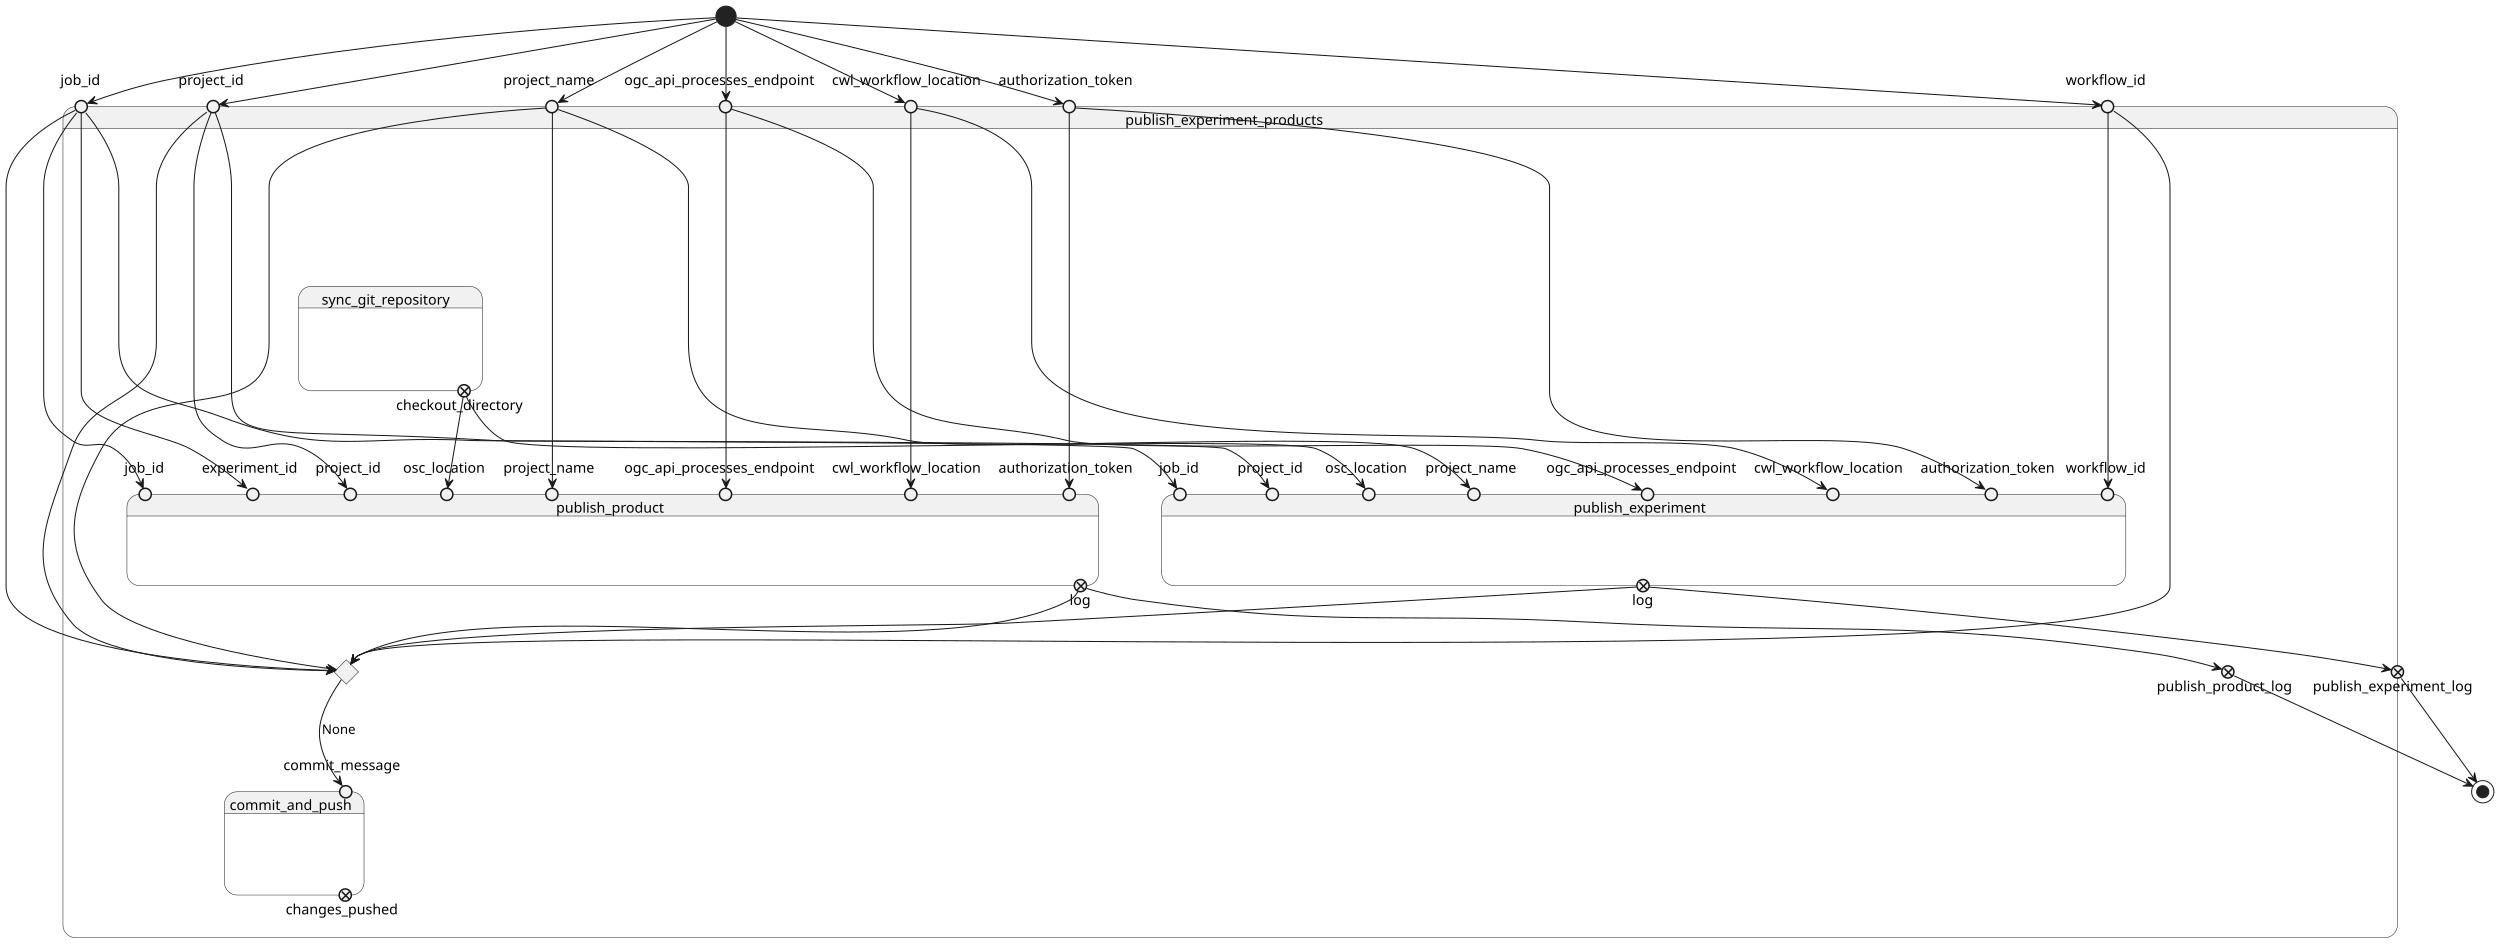
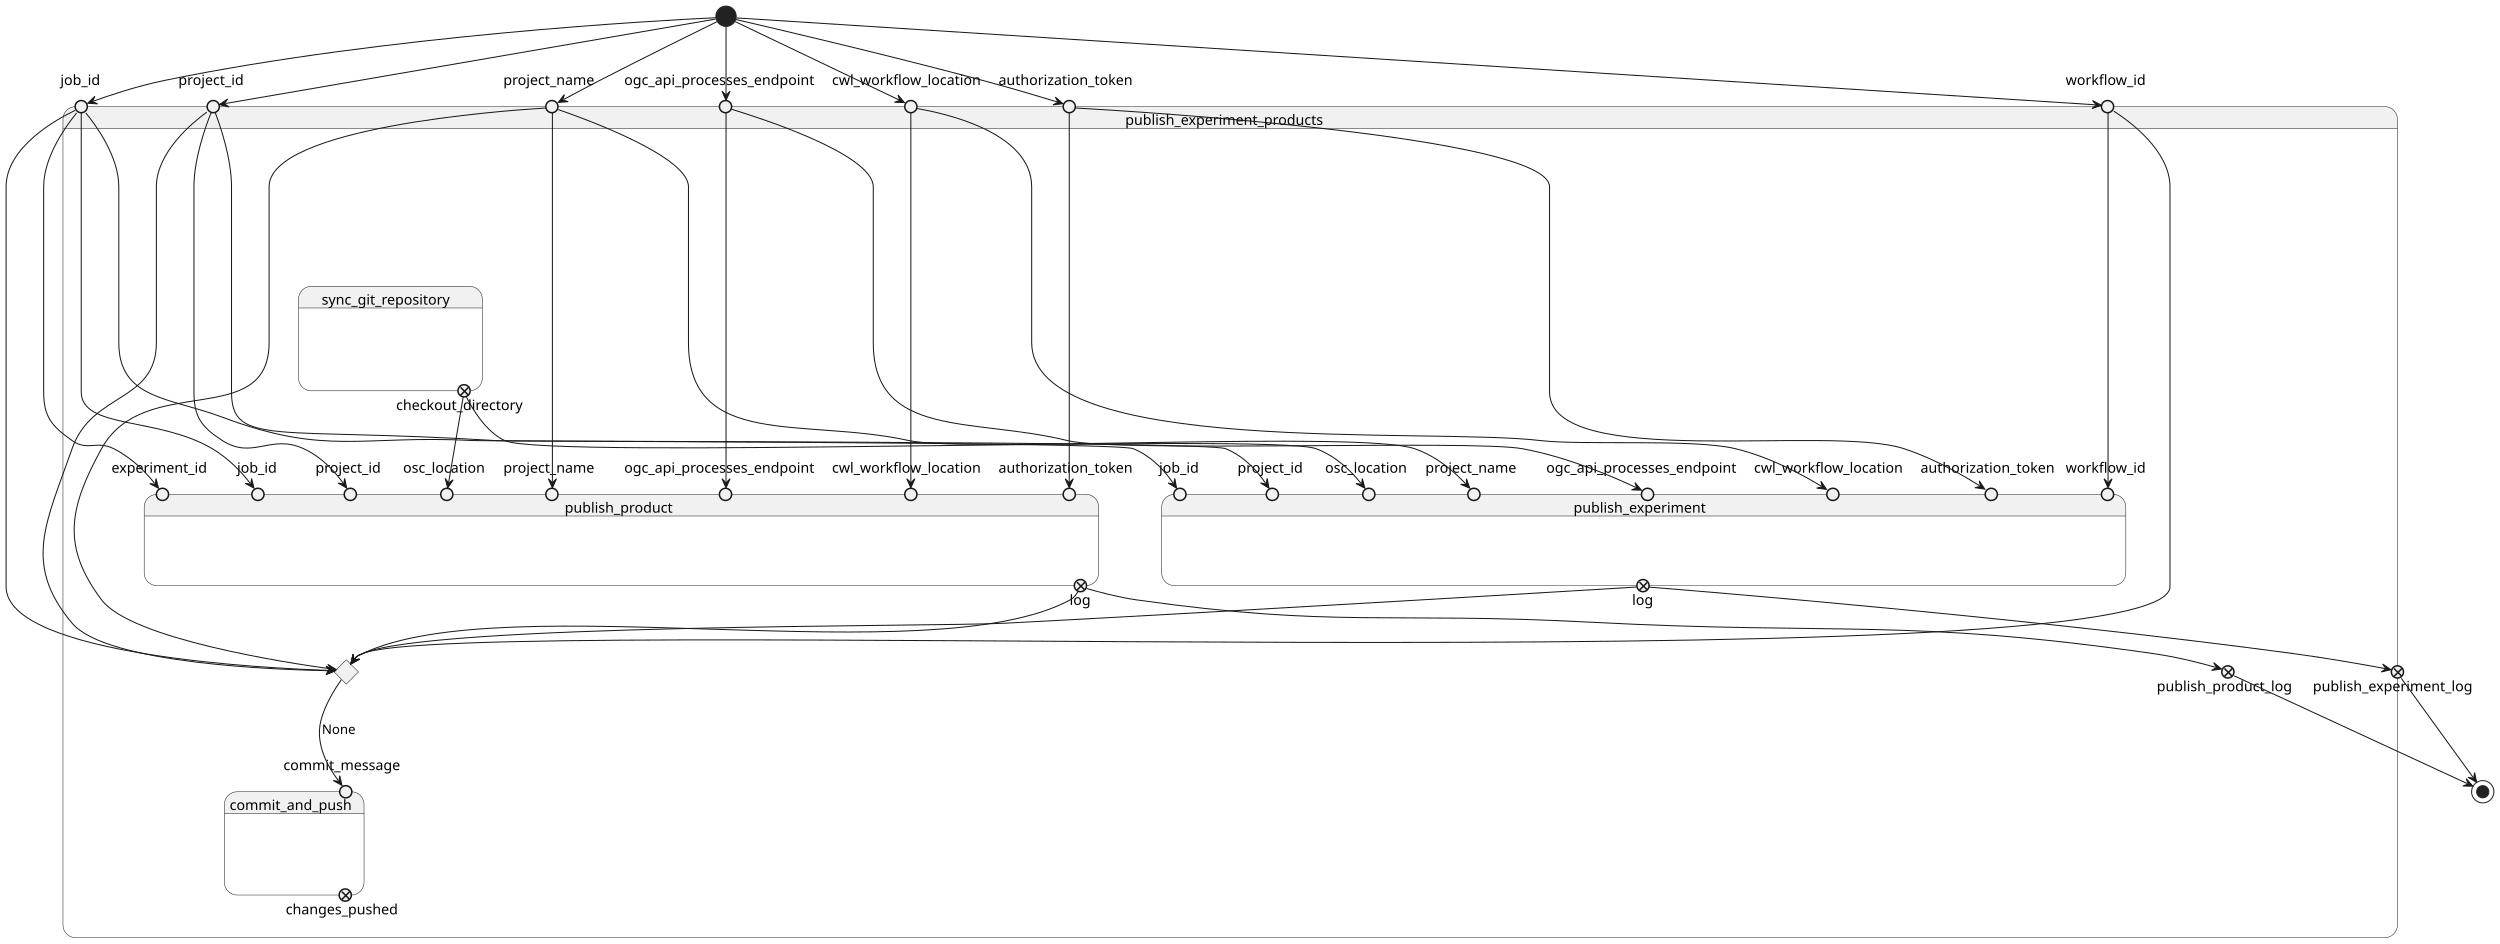
<svg xmlns="http://www.w3.org/2000/svg" contentStyleType="text/css" data-diagram-type="STATE" height="929px" preserveAspectRatio="none" style="width:2462px;height:929px;background:#FFFFFF;" version="1.1" viewBox="0 0 2462 929" width="2462px" zoomAndPan="magnify">
  <defs />
  <g>
    <g class="cluster" data-entity="publish_experiment_products" data-source-line="12" data-uid="ent0002" id="cluster_publish_experiment_products">
      <path d="M74.5,105 L2348.5,105 A12.5,12.5 0 0 1 2361,117.5 L2361,126.297 L62,126.297 L62,117.5 A12.5,12.5 0 0 1 74.5,105" fill="#F1F1F1" />
      <rect fill="none" height="818.44" rx="12.5" ry="12.5" style="stroke:#181818;stroke-width:0.5;" width="2299" x="62" y="105" />
      <line style="stroke:#181818;stroke-width:0.5;" x1="62" x2="2361" y1="126.297" y2="126.297" />
      <text fill="#000000" font-family="sans-serif" font-size="14" lengthAdjust="spacing" textLength="206.698" x="1108.151" y="122.995">publish_experiment_products</text>
    </g>
    <g class="cluster" data-entity="sync_git_repository" data-source-line="35" data-uid="ent0010" id="cluster_sync_git_repository">
      <path d="M306.5,282 L462.5,282 A12.5,12.5 0 0 1 475,294.5 L475,303.297 L294,303.297 L294,294.5 A12.5,12.5 0 0 1 306.5,282" fill="#F1F1F1" />
      <rect fill="none" height="102.86" rx="12.5" ry="12.5" style="stroke:#181818;stroke-width:0.5;" width="181" x="294" y="282" />
      <line style="stroke:#181818;stroke-width:0.5;" x1="294" x2="475" y1="303.297" y2="303.297" />
      <text fill="#000000" font-family="sans-serif" font-size="14" lengthAdjust="spacing" textLength="135.516" x="316.742" y="299.995">sync_git_repository</text>
    </g>
-     <g class="cluster" data-entity="publish_experiment" data-source-line="65" data-uid="ent0012" id="cluster_publish_experiment">
+     <g class="cluster" data-entity="publish_product" data-source-line="65" data-uid="ent0012" id="cluster_publish_product">
+       <path d="M154.5,486.86 L1069.5,486.86 A12.5,12.5 0 0 1 1082,499.36 L1082,508.157 L142,508.157 L142,499.36 A12.5,12.5 0 0 1 154.5,486.86" fill="#F1F1F1" />
+       <rect fill="none" height="89.86" rx="12.5" ry="12.5" style="stroke:#181818;stroke-width:0.5;" width="940" x="142" y="486.86" />
+       <line style="stroke:#181818;stroke-width:0.5;" x1="142" x2="1082" y1="508.157" y2="508.157" />
+       <text fill="#000000" font-family="sans-serif" font-size="14" lengthAdjust="spacing" textLength="111.747" x="556.126" y="504.855">publish_product</text>
+     </g>
+     <g class="cluster" data-entity="publish_experiment" data-source-line="159" data-uid="ent0022" id="cluster_publish_experiment">
      <path d="M1156.5,486.86 L2081,486.86 A12.5,12.5 0 0 1 2093.5,499.36 L2093.5,508.157 L1144,508.157 L1144,499.36 A12.5,12.5 0 0 1 1156.5,486.86" fill="#F1F1F1" />
      <rect fill="none" height="89.86" rx="12.5" ry="12.5" style="stroke:#181818;stroke-width:0.5;" width="949.5" x="1144" y="486.86" />
      <line style="stroke:#181818;stroke-width:0.5;" x1="1144" x2="2093.5" y1="508.157" y2="508.157" />
      <text fill="#000000" font-family="sans-serif" font-size="14" lengthAdjust="spacing" textLength="138.25" x="1549.625" y="504.855">publish_experiment</text>
-     </g>
-     <g class="cluster" data-entity="publish_product" data-source-line="159" data-uid="ent0022" id="cluster_publish_product">
-       <path d="M137.5,486.86 L1069.5,486.86 A12.5,12.5 0 0 1 1082,499.36 L1082,508.157 L125,508.157 L125,499.36 A12.5,12.5 0 0 1 137.5,486.86" fill="#F1F1F1" />
-       <rect fill="none" height="89.86" rx="12.5" ry="12.5" style="stroke:#181818;stroke-width:0.5;" width="957" x="125" y="486.86" />
-       <line style="stroke:#181818;stroke-width:0.5;" x1="125" x2="1082" y1="508.157" y2="508.157" />
-       <text fill="#000000" font-family="sans-serif" font-size="14" lengthAdjust="spacing" textLength="111.747" x="547.626" y="504.855">publish_product</text>
    </g>
    <g class="cluster" data-entity="commit_and_push" data-source-line="254" data-uid="ent0033" id="cluster_commit_and_push">
      <path d="M233.5,779.72 L346,779.72 A12.5,12.5 0 0 1 358.5,792.22 L358.5,801.017 L221,801.017 L221,792.22 A12.5,12.5 0 0 1 233.5,779.72" fill="#F1F1F1" />
      <rect fill="none" height="101.72" rx="12.5" ry="12.5" style="stroke:#181818;stroke-width:0.5;" width="137.5" x="221" y="779.72" />
      <line style="stroke:#181818;stroke-width:0.5;" x1="221" x2="358.5" y1="801.017" y2="801.017" />
      <text fill="#000000" font-family="sans-serif" font-size="14" lengthAdjust="spacing" textLength="127.183" x="226.159" y="797.715">commit_and_push</text>
    </g>
    <text fill="#000000" font-family="sans-serif" font-size="14" lengthAdjust="spacing" textLength="41.118" x="59.441" y="83.698">job_id</text>
    <ellipse cx="80" cy="105" fill="#F1F1F1" rx="6" ry="6" style="stroke:#181818;stroke-width:1.5;" />
    <text fill="#000000" font-family="sans-serif" font-size="14" lengthAdjust="spacing" textLength="68.674" x="175.663" y="83.698">project_id</text>
    <ellipse cx="210" cy="105" fill="#F1F1F1" rx="6" ry="6" style="stroke:#181818;stroke-width:1.5;" />
    <text fill="#000000" font-family="sans-serif" font-size="14" lengthAdjust="spacing" textLength="95.601" x="495.7" y="83.698">project_name</text>
    <ellipse cx="543.5" cy="105" fill="#F1F1F1" rx="6" ry="6" style="stroke:#181818;stroke-width:1.5;" />
    <text fill="#000000" font-family="sans-serif" font-size="14" lengthAdjust="spacing" textLength="199.596" x="614.702" y="83.698">ogc_api_processes_endpoint</text>
    <ellipse cx="714.5" cy="105" fill="#F1F1F1" rx="6" ry="6" style="stroke:#181818;stroke-width:1.5;" />
    <text fill="#000000" font-family="sans-serif" font-size="14" lengthAdjust="spacing" textLength="155.299" x="819.351" y="83.698">cwl_workflow_location</text>
    <ellipse cx="897" cy="105" fill="#F1F1F1" rx="6" ry="6" style="stroke:#181818;stroke-width:1.5;" />
    <text fill="#000000" font-family="sans-serif" font-size="14" lengthAdjust="spacing" textLength="82.489" x="2034.255" y="83.698">workflow_id</text>
    <ellipse cx="2075.5" cy="105" fill="#F1F1F1" rx="6" ry="6" style="stroke:#181818;stroke-width:1.5;" />
    <text fill="#000000" font-family="sans-serif" font-size="14" lengthAdjust="spacing" textLength="139.419" x="983.29" y="83.698">authorization_token</text>
    <ellipse cx="1053" cy="105" fill="#F1F1F1" rx="6" ry="6" style="stroke:#181818;stroke-width:1.5;" />
    <g class="entity" data-entity="commit_and_push_commit_message_choice" data-uid="ent0032" id="entity_commit_and_push_commit_message_choice">
      <polygon fill="#F1F1F1" points="341,649.72,353,661.72,341,673.72,329,661.72,341,649.72" style="stroke:#181818;stroke-width:0.5;" />
    </g>
    <text fill="#000000" font-family="sans-serif" font-size="14" lengthAdjust="spacing" textLength="166.592" x="2277.704" y="680.715">publish_experiment_log</text>
    <ellipse cx="2361" cy="661.72" fill="#F1F1F1" rx="6" ry="6" style="stroke:#181818;stroke-width:1.5;" />
    <line style="stroke:#181818;stroke-width:1.5;" x1="2365.389" x2="2357.611" y1="666.109" y2="658.331" />
    <line style="stroke:#181818;stroke-width:1.5;" x1="2365.389" x2="2357.611" y1="658.331" y2="666.109" />
    <text fill="#000000" font-family="sans-serif" font-size="14" lengthAdjust="spacing" textLength="140.089" x="2123.956" y="680.715">publish_product_log</text>
    <ellipse cx="2194" cy="661.72" fill="#F1F1F1" rx="6" ry="6" style="stroke:#181818;stroke-width:1.5;" />
    <line style="stroke:#181818;stroke-width:1.5;" x1="2198.389" x2="2190.611" y1="666.109" y2="658.331" />
    <line style="stroke:#181818;stroke-width:1.5;" x1="2198.389" x2="2190.611" y1="658.331" y2="666.109" />
    <text fill="#000000" font-family="sans-serif" font-size="14" lengthAdjust="spacing" textLength="133.855" x="390.073" y="403.855">checkout_directory</text>
    <ellipse cx="457" cy="384.86" fill="#F1F1F1" rx="6" ry="6" style="stroke:#181818;stroke-width:1.5;" />
    <line style="stroke:#181818;stroke-width:1.5;" x1="461.389" x2="453.611" y1="389.249" y2="381.471" />
    <line style="stroke:#181818;stroke-width:1.5;" x1="461.389" x2="453.611" y1="381.471" y2="389.249" />
+     <text fill="#000000" font-family="sans-serif" font-size="14" lengthAdjust="spacing" textLength="41.118" x="233.441" y="465.558">job_id</text>
+     <ellipse cx="254" cy="486.86" fill="#F1F1F1" rx="6" ry="6" style="stroke:#181818;stroke-width:1.5;" />
+     <text fill="#000000" font-family="sans-serif" font-size="14" lengthAdjust="spacing" textLength="68.674" x="310.663" y="465.558">project_id</text>
+     <ellipse cx="345" cy="486.86" fill="#F1F1F1" rx="6" ry="6" style="stroke:#181818;stroke-width:1.5;" />
+     <text fill="#000000" font-family="sans-serif" font-size="14" lengthAdjust="spacing" textLength="95.601" x="495.7" y="465.558">project_name</text>
+     <ellipse cx="543.5" cy="486.86" fill="#F1F1F1" rx="6" ry="6" style="stroke:#181818;stroke-width:1.5;" />
+     <text fill="#000000" font-family="sans-serif" font-size="14" lengthAdjust="spacing" textLength="199.596" x="614.702" y="465.558">ogc_api_processes_endpoint</text>
+     <ellipse cx="714.5" cy="486.86" fill="#F1F1F1" rx="6" ry="6" style="stroke:#181818;stroke-width:1.5;" />
+     <text fill="#000000" font-family="sans-serif" font-size="14" lengthAdjust="spacing" textLength="86.106" x="396.947" y="465.558">osc_location</text>
+     <ellipse cx="440" cy="486.86" fill="#F1F1F1" rx="6" ry="6" style="stroke:#181818;stroke-width:1.5;" />
+     <text fill="#000000" font-family="sans-serif" font-size="14" lengthAdjust="spacing" textLength="155.299" x="819.351" y="465.558">cwl_workflow_location</text>
+     <ellipse cx="897" cy="486.86" fill="#F1F1F1" rx="6" ry="6" style="stroke:#181818;stroke-width:1.5;" />
+     <text fill="#000000" font-family="sans-serif" font-size="14" lengthAdjust="spacing" textLength="100.434" x="109.783" y="465.558">experiment_id</text>
+     <ellipse cx="160" cy="486.86" fill="#F1F1F1" rx="6" ry="6" style="stroke:#181818;stroke-width:1.5;" />
+     <text fill="#000000" font-family="sans-serif" font-size="14" lengthAdjust="spacing" textLength="139.419" x="983.29" y="465.558">authorization_token</text>
+     <ellipse cx="1053" cy="486.86" fill="#F1F1F1" rx="6" ry="6" style="stroke:#181818;stroke-width:1.5;" />
+     <text fill="#000000" font-family="sans-serif" font-size="14" lengthAdjust="spacing" textLength="21.342" x="1053.329" y="595.715">log</text>
+     <ellipse cx="1064" cy="576.72" fill="#F1F1F1" rx="6" ry="6" style="stroke:#181818;stroke-width:1.5;" />
+     <line style="stroke:#181818;stroke-width:1.5;" x1="1068.389" x2="1060.611" y1="581.109" y2="573.331" />
+     <line style="stroke:#181818;stroke-width:1.5;" x1="1068.389" x2="1060.611" y1="573.331" y2="581.109" />
    <text fill="#000000" font-family="sans-serif" font-size="14" lengthAdjust="spacing" textLength="41.118" x="1141.441" y="465.558">job_id</text>
    <ellipse cx="1162" cy="486.86" fill="#F1F1F1" rx="6" ry="6" style="stroke:#181818;stroke-width:1.5;" />
    <text fill="#000000" font-family="sans-serif" font-size="14" lengthAdjust="spacing" textLength="68.674" x="1218.663" y="465.558">project_id</text>
    <ellipse cx="1253" cy="486.86" fill="#F1F1F1" rx="6" ry="6" style="stroke:#181818;stroke-width:1.5;" />
    <text fill="#000000" font-family="sans-serif" font-size="14" lengthAdjust="spacing" textLength="95.601" x="1403.7" y="465.558">project_name</text>
    <ellipse cx="1451.5" cy="486.86" fill="#F1F1F1" rx="6" ry="6" style="stroke:#181818;stroke-width:1.5;" />
    <text fill="#000000" font-family="sans-serif" font-size="14" lengthAdjust="spacing" textLength="199.596" x="1522.702" y="465.558">ogc_api_processes_endpoint</text>
    <ellipse cx="1622.5" cy="486.86" fill="#F1F1F1" rx="6" ry="6" style="stroke:#181818;stroke-width:1.5;" />
    <text fill="#000000" font-family="sans-serif" font-size="14" lengthAdjust="spacing" textLength="86.106" x="1304.947" y="465.558">osc_location</text>
    <ellipse cx="1348" cy="486.86" fill="#F1F1F1" rx="6" ry="6" style="stroke:#181818;stroke-width:1.5;" />
    <text fill="#000000" font-family="sans-serif" font-size="14" lengthAdjust="spacing" textLength="155.299" x="1727.351" y="465.558">cwl_workflow_location</text>
    <ellipse cx="1805" cy="486.86" fill="#F1F1F1" rx="6" ry="6" style="stroke:#181818;stroke-width:1.5;" />
    <text fill="#000000" font-family="sans-serif" font-size="14" lengthAdjust="spacing" textLength="82.489" x="2034.255" y="465.558">workflow_id</text>
    <ellipse cx="2075.5" cy="486.86" fill="#F1F1F1" rx="6" ry="6" style="stroke:#181818;stroke-width:1.5;" />
    <text fill="#000000" font-family="sans-serif" font-size="14" lengthAdjust="spacing" textLength="139.419" x="1891.291" y="465.558">authorization_token</text>
    <ellipse cx="1961" cy="486.86" fill="#F1F1F1" rx="6" ry="6" style="stroke:#181818;stroke-width:1.5;" />
    <text fill="#000000" font-family="sans-serif" font-size="14" lengthAdjust="spacing" textLength="21.342" x="1607.329" y="595.715">log</text>
    <ellipse cx="1618" cy="576.72" fill="#F1F1F1" rx="6" ry="6" style="stroke:#181818;stroke-width:1.5;" />
    <line style="stroke:#181818;stroke-width:1.5;" x1="1622.389" x2="1614.611" y1="581.109" y2="573.331" />
    <line style="stroke:#181818;stroke-width:1.5;" x1="1622.389" x2="1614.611" y1="573.331" y2="581.109" />
-     <text fill="#000000" font-family="sans-serif" font-size="14" lengthAdjust="spacing" textLength="41.118" x="122.441" y="465.558">job_id</text>
-     <ellipse cx="143" cy="486.86" fill="#F1F1F1" rx="6" ry="6" style="stroke:#181818;stroke-width:1.5;" />
-     <text fill="#000000" font-family="sans-serif" font-size="14" lengthAdjust="spacing" textLength="68.674" x="310.663" y="465.558">project_id</text>
-     <ellipse cx="345" cy="486.86" fill="#F1F1F1" rx="6" ry="6" style="stroke:#181818;stroke-width:1.5;" />
-     <text fill="#000000" font-family="sans-serif" font-size="14" lengthAdjust="spacing" textLength="95.601" x="495.7" y="465.558">project_name</text>
-     <ellipse cx="543.5" cy="486.86" fill="#F1F1F1" rx="6" ry="6" style="stroke:#181818;stroke-width:1.5;" />
-     <text fill="#000000" font-family="sans-serif" font-size="14" lengthAdjust="spacing" textLength="199.596" x="614.702" y="465.558">ogc_api_processes_endpoint</text>
-     <ellipse cx="714.5" cy="486.86" fill="#F1F1F1" rx="6" ry="6" style="stroke:#181818;stroke-width:1.5;" />
-     <text fill="#000000" font-family="sans-serif" font-size="14" lengthAdjust="spacing" textLength="86.106" x="396.947" y="465.558">osc_location</text>
-     <ellipse cx="440" cy="486.86" fill="#F1F1F1" rx="6" ry="6" style="stroke:#181818;stroke-width:1.5;" />
-     <text fill="#000000" font-family="sans-serif" font-size="14" lengthAdjust="spacing" textLength="155.299" x="819.351" y="465.558">cwl_workflow_location</text>
-     <ellipse cx="897" cy="486.86" fill="#F1F1F1" rx="6" ry="6" style="stroke:#181818;stroke-width:1.5;" />
-     <text fill="#000000" font-family="sans-serif" font-size="14" lengthAdjust="spacing" textLength="100.434" x="198.783" y="465.558">experiment_id</text>
-     <ellipse cx="249" cy="486.86" fill="#F1F1F1" rx="6" ry="6" style="stroke:#181818;stroke-width:1.5;" />
-     <text fill="#000000" font-family="sans-serif" font-size="14" lengthAdjust="spacing" textLength="139.419" x="983.29" y="465.558">authorization_token</text>
-     <ellipse cx="1053" cy="486.86" fill="#F1F1F1" rx="6" ry="6" style="stroke:#181818;stroke-width:1.5;" />
-     <text fill="#000000" font-family="sans-serif" font-size="14" lengthAdjust="spacing" textLength="21.342" x="1053.329" y="595.715">log</text>
-     <ellipse cx="1064" cy="576.72" fill="#F1F1F1" rx="6" ry="6" style="stroke:#181818;stroke-width:1.5;" />
-     <line style="stroke:#181818;stroke-width:1.5;" x1="1068.389" x2="1060.611" y1="581.109" y2="573.331" />
-     <line style="stroke:#181818;stroke-width:1.5;" x1="1068.389" x2="1060.611" y1="573.331" y2="581.109" />
    <text fill="#000000" font-family="sans-serif" font-size="14" lengthAdjust="spacing" textLength="122.835" x="279.082" y="758.418">commit_message</text>
    <ellipse cx="340.5" cy="779.72" fill="#F1F1F1" rx="6" ry="6" style="stroke:#181818;stroke-width:1.5;" />
    <text fill="#000000" font-family="sans-serif" font-size="14" lengthAdjust="spacing" textLength="117.243" x="281.378" y="900.435">changes_pushed</text>
    <ellipse cx="340" cy="881.44" fill="#F1F1F1" rx="6" ry="6" style="stroke:#181818;stroke-width:1.5;" />
    <line style="stroke:#181818;stroke-width:1.5;" x1="344.389" x2="336.611" y1="885.829" y2="878.051" />
    <line style="stroke:#181818;stroke-width:1.5;" x1="344.389" x2="336.611" y1="878.051" y2="885.829" />
    <ellipse cx="715" cy="16" fill="#222222" rx="10" ry="10" style="stroke:#222222;stroke-width:1;" />
    <ellipse cx="2445" cy="779.72" fill="none" rx="11" ry="11" style="stroke:#222222;stroke-width:1;" />
    <ellipse cx="2445" cy="779.72" fill="#222222" rx="6" ry="6" style="stroke:#222222;stroke-width:1;" />
-     <g class="link" data-entity-1="publish_experiment_products_job_id" data-entity-2="publish_experiment_job_id" data-source-line="71" data-uid="lnk2" id="link_publish_experiment_products_job_id_publish_experiment_job_id">
+     <g class="link" data-entity-1="publish_experiment_products_job_id" data-entity-2="publish_product_job_id" data-source-line="71" data-uid="lnk2" id="link_publish_experiment_products_job_id_publish_product_job_id">
+       <path d="M80,111.3 C80,123.9 80,156.65 80,184 C80,184 80,184 80,385.86 C80,422.85 155.95,410.35 209,441.86 C226.85,452.46 239.299,466.83 246.439,475.98" fill="none" id="publish_experiment_products_job_id-to-publish_product_job_id" style="stroke:#181818;stroke-width:1;" />
+       <polygon fill="#181818" points="250.13,480.71,247.747,471.154,247.054,476.768,241.44,476.075,250.13,480.71" style="stroke:#181818;stroke-width:1;" />
+     </g>
+     <g class="link" data-entity-1="publish_experiment_products_project_id" data-entity-2="publish_product_project_id" data-source-line="79" data-uid="lnk3" id="link_publish_experiment_products_project_id_publish_product_project_id">
+       <path d="M207.82,111.19 C202.83,123.56 191,155.85 191,184 C191,184 191,184 191,385.86 C191,410.56 198.22,420.51 219,433.86 C249.06,453.18 266.54,426.92 299,441.86 C318.27,450.73 331.002,466.183 337.921,475.783" fill="none" id="publish_experiment_products_project_id-to-publish_product_project_id" style="stroke:#181818;stroke-width:1;" />
+       <polygon fill="#181818" points="341.43,480.65,339.412,471.01,338.506,476.594,332.922,475.688,341.43,480.65" style="stroke:#181818;stroke-width:1;" />
+     </g>
+     <g class="link" data-entity-1="publish_experiment_products_project_name" data-entity-2="publish_product_project_name" data-source-line="87" data-uid="lnk4" id="link_publish_experiment_products_project_name_publish_product_project_name">
+       <path d="M544,111.3 C544,123.9 544,156.65 544,184 C544,184 544,184 544,385.86 C544,421.97 544,459.42 544,474.44" fill="none" id="publish_experiment_products_project_name-to-publish_product_project_name" style="stroke:#181818;stroke-width:1;" />
+       <polygon fill="#181818" points="544,480.44,548,471.44,544,475.44,540,471.44,544,480.44" style="stroke:#181818;stroke-width:1;" />
+     </g>
+     <g class="link" data-entity-1="publish_experiment_products_ogc_api_processes_endpoint" data-entity-2="publish_product_ogc_api_processes_endpoint" data-source-line="95" data-uid="lnk5" id="link_publish_experiment_products_ogc_api_processes_endpoint_publish_product_ogc_api_processes_endpoint">
+       <path d="M715,111.3 C715,123.9 715,156.65 715,184 C715,184 715,184 715,385.86 C715,421.97 715,459.42 715,474.44" fill="none" id="publish_experiment_products_ogc_api_processes_endpoint-to-publish_product_ogc_api_processes_endpoint" style="stroke:#181818;stroke-width:1;" />
+       <polygon fill="#181818" points="715,480.44,719,471.44,715,475.44,711,471.44,715,480.44" style="stroke:#181818;stroke-width:1;" />
+     </g>
+     <g class="link" data-entity-1="sync_git_repository_checkout_directory" data-entity-2="publish_product_osc_location" data-source-line="103" data-uid="lnk6" id="link_sync_git_repository_checkout_directory_publish_product_osc_location">
+       <path d="M456.13,390.96 C453.22,408.07 444.824,457.464 441.894,474.735" fill="none" id="sync_git_repository_checkout_directory-to-publish_product_osc_location" style="stroke:#181818;stroke-width:1;" />
+       <polygon fill="#181818" points="440.89,480.65,446.339,472.446,441.726,475.72,438.452,471.108,440.89,480.65" style="stroke:#181818;stroke-width:1;" />
+     </g>
+     <g class="link" data-entity-1="publish_experiment_products_cwl_workflow_location" data-entity-2="publish_product_cwl_workflow_location" data-source-line="111" data-uid="lnk7" id="link_publish_experiment_products_cwl_workflow_location_publish_product_cwl_workflow_location">
+       <path d="M897,111.3 C897,123.9 897,156.65 897,184 C897,184 897,184 897,385.86 C897,421.97 897,459.42 897,474.44" fill="none" id="publish_experiment_products_cwl_workflow_location-to-publish_product_cwl_workflow_location" style="stroke:#181818;stroke-width:1;" />
+       <polygon fill="#181818" points="897,480.44,901,471.44,897,475.44,893,471.44,897,480.44" style="stroke:#181818;stroke-width:1;" />
+     </g>
+     <g class="link" data-entity-1="publish_experiment_products_job_id" data-entity-2="publish_product_experiment_id" data-source-line="119" data-uid="lnk8" id="link_publish_experiment_products_job_id_publish_product_experiment_id">
+       <path d="M75.46,111.26 C65.58,123.28 43,154.02 43,184 C43,184 43,184 43,385.86 C43,410.56 50.87,419.56 71,433.86 C86.14,444.61 95.42,433.5 112,441.86 C131.38,451.64 144.947,466.811 152.387,476.131" fill="none" id="publish_experiment_products_job_id-to-publish_product_experiment_id" style="stroke:#181818;stroke-width:1;" />
+       <polygon fill="#181818" points="156.13,480.82,153.641,471.291,153.011,476.912,147.389,476.282,156.13,480.82" style="stroke:#181818;stroke-width:1;" />
+     </g>
+     <g class="link" data-entity-1="publish_experiment_products_authorization_token" data-entity-2="publish_product_authorization_token" data-source-line="127" data-uid="lnk9" id="link_publish_experiment_products_authorization_token_publish_product_authorization_token">
+       <path d="M1053,111.3 C1053,123.9 1053,156.65 1053,184 C1053,184 1053,184 1053,385.86 C1053,421.97 1053,459.42 1053,474.44" fill="none" id="publish_experiment_products_authorization_token-to-publish_product_authorization_token" style="stroke:#181818;stroke-width:1;" />
+       <polygon fill="#181818" points="1053,480.44,1057,471.44,1053,475.44,1049,471.44,1053,480.44" style="stroke:#181818;stroke-width:1;" />
+     </g>
+     <g class="link" data-entity-1="publish_experiment_products_job_id" data-entity-2="publish_experiment_job_id" data-source-line="165" data-uid="lnk10" id="link_publish_experiment_products_job_id_publish_experiment_job_id">
      <path d="M84.54,111.26 C94.42,123.28 117,154.02 117,184 C117,184 117,184 117,337.36 C117,393.24 166.68,391.25 219,410.86 C322.24,449.56 355.9,428.07 466,433.86 C484.03,434.81 1099.28,435.03 1116,441.86 C1135.85,449.97 1148.636,466.102 1155.316,475.842" fill="none" id="publish_experiment_products_job_id-to-publish_experiment_job_id" style="stroke:#181818;stroke-width:1;" />
      <polygon fill="#181818" points="1158.71,480.79,1156.918,471.106,1155.882,476.667,1150.321,475.63,1158.71,480.79" style="stroke:#181818;stroke-width:1;" />
    </g>
-     <g class="link" data-entity-1="publish_experiment_products_project_id" data-entity-2="publish_experiment_project_id" data-source-line="79" data-uid="lnk3" id="link_publish_experiment_products_project_id_publish_experiment_project_id">
+     <g class="link" data-entity-1="publish_experiment_products_project_id" data-entity-2="publish_experiment_project_id" data-source-line="173" data-uid="lnk11" id="link_publish_experiment_products_project_id_publish_experiment_project_id">
      <path d="M212.06,111.2 C216.79,123.59 228,155.93 228,184 C228,184 228,184 228,385.86 C228,439.99 270.67,420.32 487,433.86 C506.96,435.11 1188.48,434.31 1207,441.86 C1226.85,449.95 1239.636,466.102 1246.316,475.842" fill="none" id="publish_experiment_products_project_id-to-publish_experiment_project_id" style="stroke:#181818;stroke-width:1;" />
      <polygon fill="#181818" points="1249.71,480.79,1247.918,471.106,1246.882,476.667,1241.321,475.63,1249.71,480.79" style="stroke:#181818;stroke-width:1;" />
    </g>
-     <g class="link" data-entity-1="publish_experiment_products_project_name" data-entity-2="publish_experiment_project_name" data-source-line="87" data-uid="lnk4" id="link_publish_experiment_products_project_name_publish_experiment_project_name">
+     <g class="link" data-entity-1="publish_experiment_products_project_name" data-entity-2="publish_experiment_project_name" data-source-line="181" data-uid="lnk12" id="link_publish_experiment_products_project_name_publish_experiment_project_name">
      <path d="M549.76,107.94 C575.41,116.74 678,153.85 678,184 C678,184 678,184 678,337.36 C678,442.91 791.93,411.11 895,433.86 C949.04,445.79 1340.62,424.01 1393,441.86 C1416.46,449.86 1434.144,466.625 1443.314,476.395" fill="none" id="publish_experiment_products_project_name-to-publish_experiment_project_name" style="stroke:#181818;stroke-width:1;" />
      <polygon fill="#181818" points="1447.42,480.77,1444.177,471.47,1443.998,477.124,1438.344,476.945,1447.42,480.77" style="stroke:#181818;stroke-width:1;" />
    </g>
-     <g class="link" data-entity-1="publish_experiment_products_ogc_api_processes_endpoint" data-entity-2="publish_experiment_ogc_api_processes_endpoint" data-source-line="95" data-uid="lnk5" id="link_publish_experiment_products_ogc_api_processes_endpoint_publish_experiment_ogc_api_processes_endpoint">
+     <g class="link" data-entity-1="publish_experiment_products_ogc_api_processes_endpoint" data-entity-2="publish_experiment_ogc_api_processes_endpoint" data-source-line="189" data-uid="lnk13" id="link_publish_experiment_products_ogc_api_processes_endpoint_publish_experiment_ogc_api_processes_endpoint">
      <path d="M720.51,107.63 C746.99,115.64 860,151.7 860,184 C860,184 860,184 860,337.36 C860,432.47 958.68,410.99 1051,433.86 C1099.32,445.83 1450.01,432.98 1499,441.86 C1545.75,450.34 1592.971,471.515 1611.071,480.115" fill="none" id="publish_experiment_products_ogc_api_processes_endpoint-to-publish_experiment_ogc_api_processes_endpoint" style="stroke:#181818;stroke-width:1;" />
      <polygon fill="#181818" points="1616.49,482.69,1610.078,475.215,1611.974,480.544,1606.644,482.44,1616.49,482.69" style="stroke:#181818;stroke-width:1;" />
    </g>
-     <g class="link" data-entity-1="sync_git_repository_checkout_directory" data-entity-2="publish_experiment_osc_location" data-source-line="103" data-uid="lnk6" id="link_sync_git_repository_checkout_directory_publish_experiment_osc_location">
+     <g class="link" data-entity-1="sync_git_repository_checkout_directory" data-entity-2="publish_experiment_osc_location" data-source-line="197" data-uid="lnk14" id="link_sync_git_repository_checkout_directory_publish_experiment_osc_location">
      <path d="M459.4,391.03 C464.55,401.45 477.79,424.75 497,433.86 C537.11,452.89 1254.39,426.38 1296,441.86 C1317.5,449.86 1332.53,466.316 1340.36,476.096" fill="none" id="sync_git_repository_checkout_directory-to-publish_experiment_osc_location" style="stroke:#181818;stroke-width:1;" />
      <polygon fill="#181818" points="1344.11,480.78,1341.608,471.254,1340.985,476.877,1335.363,476.254,1344.11,480.78" style="stroke:#181818;stroke-width:1;" />
    </g>
-     <g class="link" data-entity-1="publish_experiment_products_cwl_workflow_location" data-entity-2="publish_experiment_cwl_workflow_location" data-source-line="111" data-uid="lnk7" id="link_publish_experiment_products_cwl_workflow_location_publish_experiment_cwl_workflow_location">
+     <g class="link" data-entity-1="publish_experiment_products_cwl_workflow_location" data-entity-2="publish_experiment_cwl_workflow_location" data-source-line="205" data-uid="lnk15" id="link_publish_experiment_products_cwl_workflow_location_publish_experiment_cwl_workflow_location">
      <path d="M903.06,106.91 C927.31,110.94 1016,129.41 1016,184 C1016,184 1016,184 1016,337.36 C1016,450.74 1404.38,420.74 1517,433.86 C1559.42,438.8 1667.48,431.89 1709,441.86 C1745.01,450.51 1778.841,469.769 1793.671,478.839" fill="none" id="publish_experiment_products_cwl_workflow_location-to-publish_experiment_cwl_workflow_location" style="stroke:#181818;stroke-width:1;" />
      <polygon fill="#181818" points="1798.79,481.97,1793.199,473.862,1794.524,479.361,1789.025,480.687,1798.79,481.97" style="stroke:#181818;stroke-width:1;" />
    </g>
-     <g class="link" data-entity-1="publish_experiment_products_workflow_id" data-entity-2="publish_experiment_workflow_id" data-source-line="119" data-uid="lnk8" id="link_publish_experiment_products_workflow_id_publish_experiment_workflow_id">
+     <g class="link" data-entity-1="publish_experiment_products_workflow_id" data-entity-2="publish_experiment_workflow_id" data-source-line="213" data-uid="lnk16" id="link_publish_experiment_products_workflow_id_publish_experiment_workflow_id">
      <path d="M2076,111.3 C2076,123.9 2076,156.65 2076,184 C2076,184 2076,184 2076,385.86 C2076,421.97 2076,459.42 2076,474.44" fill="none" id="publish_experiment_products_workflow_id-to-publish_experiment_workflow_id" style="stroke:#181818;stroke-width:1;" />
      <polygon fill="#181818" points="2076,480.44,2080,471.44,2076,475.44,2072,471.44,2076,480.44" style="stroke:#181818;stroke-width:1;" />
    </g>
-     <g class="link" data-entity-1="publish_experiment_products_authorization_token" data-entity-2="publish_experiment_authorization_token" data-source-line="127" data-uid="lnk9" id="link_publish_experiment_products_authorization_token_publish_experiment_authorization_token">
+     <g class="link" data-entity-1="publish_experiment_products_authorization_token" data-entity-2="publish_experiment_authorization_token" data-source-line="221" data-uid="lnk17" id="link_publish_experiment_products_authorization_token_publish_experiment_authorization_token">
      <path d="M1059.33,106.35 C1115.46,109.52 1526,134.38 1526,184 C1526,184 1526,184 1526,385.86 C1526,464.41 1800.34,417.45 1875,441.86 C1906.56,452.18 1935.69,469.635 1949.56,478.475" fill="none" id="publish_experiment_products_authorization_token-to-publish_experiment_authorization_token" style="stroke:#181818;stroke-width:1;" />
      <polygon fill="#181818" points="1954.62,481.7,1949.18,473.49,1950.404,479.013,1944.881,480.236,1954.62,481.7" style="stroke:#181818;stroke-width:1;" />
-     </g>
-     <g class="link" data-entity-1="publish_experiment_products_job_id" data-entity-2="publish_product_job_id" data-source-line="165" data-uid="lnk10" id="link_publish_experiment_products_job_id_publish_product_job_id">
-       <path d="M75.46,111.26 C65.58,123.28 43,154.02 43,184 C43,184 43,184 43,385.86 C43,410.56 50.87,419.56 71,433.86 C86.14,444.61 96.42,431.77 112,441.86 C127.06,451.62 134.599,465.978 138.609,475.298" fill="none" id="publish_experiment_products_job_id-to-publish_product_job_id" style="stroke:#181818;stroke-width:1;" />
-       <polygon fill="#181818" points="140.98,480.81,141.097,470.962,139.004,476.217,133.749,474.124,140.98,480.81" style="stroke:#181818;stroke-width:1;" />
-     </g>
-     <g class="link" data-entity-1="publish_experiment_products_project_id" data-entity-2="publish_product_project_id" data-source-line="173" data-uid="lnk11" id="link_publish_experiment_products_project_id_publish_product_project_id">
-       <path d="M207.82,111.19 C202.83,123.56 191,155.85 191,184 C191,184 191,184 191,385.86 C191,410.56 198.22,420.51 219,433.86 C249.06,453.18 266.54,426.92 299,441.86 C318.27,450.73 331.002,466.183 337.921,475.783" fill="none" id="publish_experiment_products_project_id-to-publish_product_project_id" style="stroke:#181818;stroke-width:1;" />
-       <polygon fill="#181818" points="341.43,480.65,339.412,471.01,338.506,476.594,332.922,475.688,341.43,480.65" style="stroke:#181818;stroke-width:1;" />
-     </g>
-     <g class="link" data-entity-1="publish_experiment_products_project_name" data-entity-2="publish_product_project_name" data-source-line="181" data-uid="lnk12" id="link_publish_experiment_products_project_name_publish_product_project_name">
-       <path d="M544,111.3 C544,123.9 544,156.65 544,184 C544,184 544,184 544,385.86 C544,421.97 544,459.42 544,474.44" fill="none" id="publish_experiment_products_project_name-to-publish_product_project_name" style="stroke:#181818;stroke-width:1;" />
-       <polygon fill="#181818" points="544,480.44,548,471.44,544,475.44,540,471.44,544,480.44" style="stroke:#181818;stroke-width:1;" />
-     </g>
-     <g class="link" data-entity-1="publish_experiment_products_ogc_api_processes_endpoint" data-entity-2="publish_product_ogc_api_processes_endpoint" data-source-line="189" data-uid="lnk13" id="link_publish_experiment_products_ogc_api_processes_endpoint_publish_product_ogc_api_processes_endpoint">
-       <path d="M715,111.3 C715,123.9 715,156.65 715,184 C715,184 715,184 715,385.86 C715,421.97 715,459.42 715,474.44" fill="none" id="publish_experiment_products_ogc_api_processes_endpoint-to-publish_product_ogc_api_processes_endpoint" style="stroke:#181818;stroke-width:1;" />
-       <polygon fill="#181818" points="715,480.44,719,471.44,715,475.44,711,471.44,715,480.44" style="stroke:#181818;stroke-width:1;" />
-     </g>
-     <g class="link" data-entity-1="sync_git_repository_checkout_directory" data-entity-2="publish_product_osc_location" data-source-line="197" data-uid="lnk14" id="link_sync_git_repository_checkout_directory_publish_product_osc_location">
-       <path d="M456.13,390.96 C453.22,408.07 444.824,457.464 441.894,474.735" fill="none" id="sync_git_repository_checkout_directory-to-publish_product_osc_location" style="stroke:#181818;stroke-width:1;" />
-       <polygon fill="#181818" points="440.89,480.65,446.339,472.446,441.726,475.72,438.452,471.108,440.89,480.65" style="stroke:#181818;stroke-width:1;" />
-     </g>
-     <g class="link" data-entity-1="publish_experiment_products_cwl_workflow_location" data-entity-2="publish_product_cwl_workflow_location" data-source-line="205" data-uid="lnk15" id="link_publish_experiment_products_cwl_workflow_location_publish_product_cwl_workflow_location">
-       <path d="M897,111.3 C897,123.9 897,156.65 897,184 C897,184 897,184 897,385.86 C897,421.97 897,459.42 897,474.44" fill="none" id="publish_experiment_products_cwl_workflow_location-to-publish_product_cwl_workflow_location" style="stroke:#181818;stroke-width:1;" />
-       <polygon fill="#181818" points="897,480.44,901,471.44,897,475.44,893,471.44,897,480.44" style="stroke:#181818;stroke-width:1;" />
-     </g>
-     <g class="link" data-entity-1="publish_experiment_products_job_id" data-entity-2="publish_product_experiment_id" data-source-line="213" data-uid="lnk16" id="link_publish_experiment_products_job_id_publish_product_experiment_id">
-       <path d="M80,111.3 C80,123.9 80,156.65 80,184 C80,184 80,184 80,385.86 C80,416.84 159.85,427.18 187,441.86 C208.83,453.66 227.387,468.06 238.177,476.89" fill="none" id="publish_experiment_products_job_id-to-publish_product_experiment_id" style="stroke:#181818;stroke-width:1;" />
-       <polygon fill="#181818" points="242.82,480.69,238.388,471.895,238.951,477.523,233.322,478.086,242.82,480.69" style="stroke:#181818;stroke-width:1;" />
-     </g>
-     <g class="link" data-entity-1="publish_experiment_products_authorization_token" data-entity-2="publish_product_authorization_token" data-source-line="221" data-uid="lnk17" id="link_publish_experiment_products_authorization_token_publish_product_authorization_token">
-       <path d="M1053,111.3 C1053,123.9 1053,156.65 1053,184 C1053,184 1053,184 1053,385.86 C1053,421.97 1053,459.42 1053,474.44" fill="none" id="publish_experiment_products_authorization_token-to-publish_product_authorization_token" style="stroke:#181818;stroke-width:1;" />
-       <polygon fill="#181818" points="1053,480.44,1057,471.44,1053,475.44,1049,471.44,1053,480.44" style="stroke:#181818;stroke-width:1;" />
    </g>
    <g class="link" data-entity-1="publish_experiment_products_job_id" data-entity-2="commit_and_push_commit_message_choice" data-source-line="239" data-uid="lnk18" id="link_publish_experiment_products_job_id_commit_and_push_commit_message_choice">
      <path d="M73.94,108.73 C56.27,117.17 6,144.61 6,184 C6,184 6,184 6,577.72 C6,646.18 266.893,658.354 324.233,660.224" fill="none" id="publish_experiment_products_job_id-to-commit_and_push_commit_message_choice" style="stroke:#181818;stroke-width:1;" />
      <polygon fill="#181818" points="330.23,660.42,321.365,656.129,325.233,660.257,321.104,664.125,330.23,660.42" style="stroke:#181818;stroke-width:1;" />
    </g>
    <g class="link" data-entity-1="publish_experiment_products_workflow_id" data-entity-2="commit_and_push_commit_message_choice" data-source-line="241" data-uid="lnk19" id="link_publish_experiment_products_workflow_id_commit_and_push_commit_message_choice">
      <path d="M2081.63,109.43 C2096.73,119.1 2137,148.24 2137,184 C2137,184 2137,184 2137,577.72 C2137,676.68 447.24,603.11 357,643.72 C352.27,645.85 351.895,645.319 349.075,649.039" fill="none" id="publish_experiment_products_workflow_id-to-commit_and_push_commit_message_choice" style="stroke:#181818;stroke-width:1;" />
      <polygon fill="#181818" points="345.45,653.82,354.075,649.064,348.471,649.836,347.699,644.231,345.45,653.82" style="stroke:#181818;stroke-width:1;" />
    </g>
    <g class="link" data-entity-1="publish_experiment_products_project_name" data-entity-2="commit_and_push_commit_message_choice" data-source-line="243" data-uid="lnk20" id="link_publish_experiment_products_project_name_commit_and_push_commit_message_choice">
      <path d="M537.38,106.37 C495.13,108.93 265,125.53 265,184 C265,184 265,184 265,337.36 C265,424.16 141.85,365.81 100,441.86 C68.1,499.82 60.27,537.81 100,590.72 C129.1,629.48 283.726,652.925 325.246,658.615" fill="none" id="publish_experiment_products_project_name-to-commit_and_push_commit_message_choice" style="stroke:#181818;stroke-width:1;" />
      <polygon fill="#181818" points="331.19,659.43,322.816,654.245,326.236,658.751,321.73,662.171,331.19,659.43" style="stroke:#181818;stroke-width:1;" />
    </g>
    <g class="link" data-entity-1="publish_experiment_products_project_id" data-entity-2="commit_and_push_commit_message_choice" data-source-line="245" data-uid="lnk21" id="link_publish_experiment_products_project_id_commit_and_push_commit_message_choice">
      <path d="M203.58,110.45 C188.87,121.23 154,150.33 154,184 C154,184 154,184 154,337.36 C154,396.67 90.53,385.86 71,441.86 C45.84,513.98 21.84,555.26 71,613.72 C105.07,654.23 277.881,659.73 324.091,660.5" fill="none" id="publish_experiment_products_project_id-to-commit_and_push_commit_message_choice" style="stroke:#181818;stroke-width:1;" />
      <polygon fill="#181818" points="330.09,660.6,321.158,656.451,325.091,660.517,321.025,664.449,330.09,660.6" style="stroke:#181818;stroke-width:1;" />
    </g>
    <g class="link" data-entity-1="publish_experiment_log" data-entity-2="commit_and_push_commit_message_choice" data-source-line="247" data-uid="lnk22" id="link_publish_experiment_log_commit_and_push_commit_message_choice">
      <path d="M1611.81,578.1 C1563.92,581.02 1247.38,600.24 990,613.72 C919.68,617.4 420.96,614.27 357,643.72 C352.29,645.89 351.921,645.363 349.101,649.073" fill="none" id="publish_experiment_log-to-commit_and_push_commit_message_choice" style="stroke:#181818;stroke-width:1;" />
      <polygon fill="#181818" points="345.47,653.85,354.101,649.106,348.496,649.869,347.732,644.264,345.47,653.85" style="stroke:#181818;stroke-width:1;" />
    </g>
    <g class="link" data-entity-1="publish_product_log" data-entity-2="commit_and_push_commit_message_choice" data-source-line="249" data-uid="lnk23" id="link_publish_product_log_commit_and_push_commit_message_choice">
      <path d="M1061.4,582.92 C1059.71,585.74 1057.21,588.99 1054,590.72 C917.35,664.58 497.15,576.74 357,643.72 C352.32,645.96 351.971,645.449 349.141,649.139" fill="none" id="publish_product_log-to-commit_and_push_commit_message_choice" style="stroke:#181818;stroke-width:1;" />
      <polygon fill="#181818" points="345.49,653.9,354.141,649.193,348.533,649.933,347.793,644.324,345.49,653.9" style="stroke:#181818;stroke-width:1;" />
    </g>
    <g class="link" data-entity-1="commit_and_push_commit_message_choice" data-entity-2="commit_and_push_commit_message" data-source-line="259" data-uid="lnk24" id="link_commit_and_push_commit_message_choice_commit_and_push_commit_message">
      <path d="M336.15,669.29 C330.04,678.01 319.89,694.12 316,709.72 C309.89,734.2 324.572,757.303 333.173,768.683" fill="none" id="commit_and_push_commit_message_choice-to-commit_and_push_commit_message" style="stroke:#181818;stroke-width:1;" />
      <polygon fill="#181818" points="336.79,773.47,334.555,763.878,333.775,769.481,328.173,768.701,336.79,773.47" style="stroke:#181818;stroke-width:1;" />
      <text fill="#000000" font-family="sans-serif" font-size="13" lengthAdjust="spacing" textLength="33.916" x="317" y="722.787">None</text>
    </g>
    <g class="link" data-entity-1="publish_experiment_log" data-entity-2="publish_experiment_products_publish_experiment_log" data-source-line="275" data-uid="lnk25" id="link_publish_experiment_log_publish_experiment_products_publish_experiment_log">
      <path d="M1624.03,578.2 C1671.99,582.01 1996.79,608.4 2259,643.72 C2295.3,648.61 2332.623,655.395 2348.683,658.405" fill="none" id="publish_experiment_log-to-publish_experiment_products_publish_experiment_log" style="stroke:#181818;stroke-width:1;" />
      <polygon fill="#181818" points="2354.58,659.51,2346.471,653.92,2349.666,658.589,2344.997,661.784,2354.58,659.51" style="stroke:#181818;stroke-width:1;" />
    </g>
    <g class="link" data-entity-1="publish_product_log" data-entity-2="publish_experiment_products_publish_product_log" data-source-line="280" data-uid="lnk26" id="link_publish_product_log_publish_experiment_products_publish_product_log">
      <path d="M1070.03,579.53 C1080.08,582.46 1100.93,588.16 1119,590.72 C1315.94,618.6 1367.37,602.28 1566,612.72 C1812.71,625.68 1876.45,608.68 2121,643.72 C2145.99,647.3 2169.263,653.563 2181.863,657.183" fill="none" id="publish_product_log-to-publish_experiment_products_publish_product_log" style="stroke:#181818;stroke-width:1;" />
      <polygon fill="#181818" points="2187.63,658.84,2180.084,652.51,2182.824,657.459,2177.875,660.199,2187.63,658.84" style="stroke:#181818;stroke-width:1;" />
    </g>
    <g class="link" data-entity-1=".start." data-entity-2="publish_experiment_products_job_id" data-source-line="285" data-uid="lnk28" id="link_.start._publish_experiment_products_job_id">
      <path d="M705.09,17.44 C650.34,20.03 379.34,34.65 163,79 C133.81,84.98 105.762,94.628 92.002,99.608" fill="none" id="*start*-to-publish_experiment_products_job_id" style="stroke:#181818;stroke-width:1;" />
      <polygon fill="#181818" points="86.36,101.65,96.184,102.348,91.062,99.948,93.462,94.826,86.36,101.65" style="stroke:#181818;stroke-width:1;" />
    </g>
    <g class="link" data-entity-1=".start." data-entity-2="publish_experiment_products_project_id" data-source-line="287" data-uid="lnk29" id="link_.start._publish_experiment_products_project_id">
      <path d="M704.91,18.74 C638.74,30.14 273.763,93.011 221.923,101.941" fill="none" id="*start*-to-publish_experiment_products_project_id" style="stroke:#181818;stroke-width:1;" />
      <polygon fill="#181818" points="216.01,102.96,225.558,105.374,220.937,102.111,224.2,97.49,216.01,102.96" style="stroke:#181818;stroke-width:1;" />
    </g>
    <g class="link" data-entity-1=".start." data-entity-2="publish_experiment_products_project_name" data-source-line="289" data-uid="lnk30" id="link_.start._publish_experiment_products_project_name">
      <path d="M706.24,21.28 C685.92,31.25 633.99,56.82 591,79 C576.05,86.71 563.878,93.236 555.038,98.016" fill="none" id="*start*-to-publish_experiment_products_project_name" style="stroke:#181818;stroke-width:1;" />
      <polygon fill="#181818" points="549.76,100.87,559.579,100.108,554.158,98.492,555.774,93.071,549.76,100.87" style="stroke:#181818;stroke-width:1;" />
    </g>
    <g class="link" data-entity-1=".start." data-entity-2="publish_experiment_products_ogc_api_processes_endpoint" data-source-line="291" data-uid="lnk31" id="link_.start._publish_experiment_products_ogc_api_processes_endpoint">
      <path d="M715,26.31 C715,44.55 715,78.44 715,92.75" fill="none" id="*start*-to-publish_experiment_products_ogc_api_processes_endpoint" style="stroke:#181818;stroke-width:1;" />
      <polygon fill="#181818" points="715,98.75,719,89.75,715,93.75,711,89.75,715,98.75" style="stroke:#181818;stroke-width:1;" />
    </g>
    <g class="link" data-entity-1=".start." data-entity-2="publish_experiment_products_cwl_workflow_location" data-source-line="293" data-uid="lnk32" id="link_.start._publish_experiment_products_cwl_workflow_location">
      <path d="M723.78,21.2 C755.45,36.33 857.966,85.343 885.276,98.393" fill="none" id="*start*-to-publish_experiment_products_cwl_workflow_location" style="stroke:#181818;stroke-width:1;" />
      <polygon fill="#181818" points="890.69,100.98,884.294,93.49,886.179,98.824,880.845,100.709,890.69,100.98" style="stroke:#181818;stroke-width:1;" />
    </g>
    <g class="link" data-entity-1=".start." data-entity-2="publish_experiment_products_workflow_id" data-source-line="295" data-uid="lnk33" id="link_.start._publish_experiment_products_workflow_id">
      <path d="M725.17,17.65 C844.37,25.27 1966.662,97.007 2063.402,103.197" fill="none" id="*start*-to-publish_experiment_products_workflow_id" style="stroke:#181818;stroke-width:1;" />
      <polygon fill="#181818" points="2069.39,103.58,2060.664,99.013,2064.4,103.261,2060.153,106.997,2069.39,103.58" style="stroke:#181818;stroke-width:1;" />
    </g>
    <g class="link" data-entity-1=".start." data-entity-2="publish_experiment_products_authorization_token" data-source-line="297" data-uid="lnk34" id="link_.start._publish_experiment_products_authorization_token">
      <path d="M724.65,19.22 C758.22,26.98 873,53.79 967,79 C997.04,87.06 1026.891,96.031 1041.031,100.341" fill="none" id="*start*-to-publish_experiment_products_authorization_token" style="stroke:#181818;stroke-width:1;" />
      <polygon fill="#181818" points="1046.77,102.09,1039.327,95.64,1041.987,100.632,1036.995,103.292,1046.77,102.09" style="stroke:#181818;stroke-width:1;" />
    </g>
    <g class="link" data-entity-1="publish_experiment_products_publish_experiment_log" data-entity-2=".end." data-source-line="301" data-uid="lnk36" id="link_publish_experiment_products_publish_experiment_log_.end.">
      <path d="M2364.83,668.01 C2378.18,686.44 2419.241,743.15 2435.491,765.59" fill="none" id="publish_experiment_products_publish_experiment_log-to-*end*" style="stroke:#181818;stroke-width:1;" />
      <polygon fill="#181818" points="2439.01,770.45,2436.971,760.814,2436.077,766.4,2430.492,765.507,2439.01,770.45" style="stroke:#181818;stroke-width:1;" />
    </g>
    <g class="link" data-entity-1="publish_experiment_products_publish_product_log" data-entity-2=".end." data-source-line="303" data-uid="lnk37" id="link_publish_experiment_products_publish_product_log_.end.">
      <path d="M2200.2,665.59 C2233.8,681.11 2388.474,752.593 2429.803,771.693" fill="none" id="publish_experiment_products_publish_product_log-to-*end*" style="stroke:#181818;stroke-width:1;" />
      <polygon fill="#181818" points="2435.25,774.21,2428.758,766.803,2430.711,772.112,2425.402,774.066,2435.25,774.21" style="stroke:#181818;stroke-width:1;" />
    </g>
  </g>
</svg>
